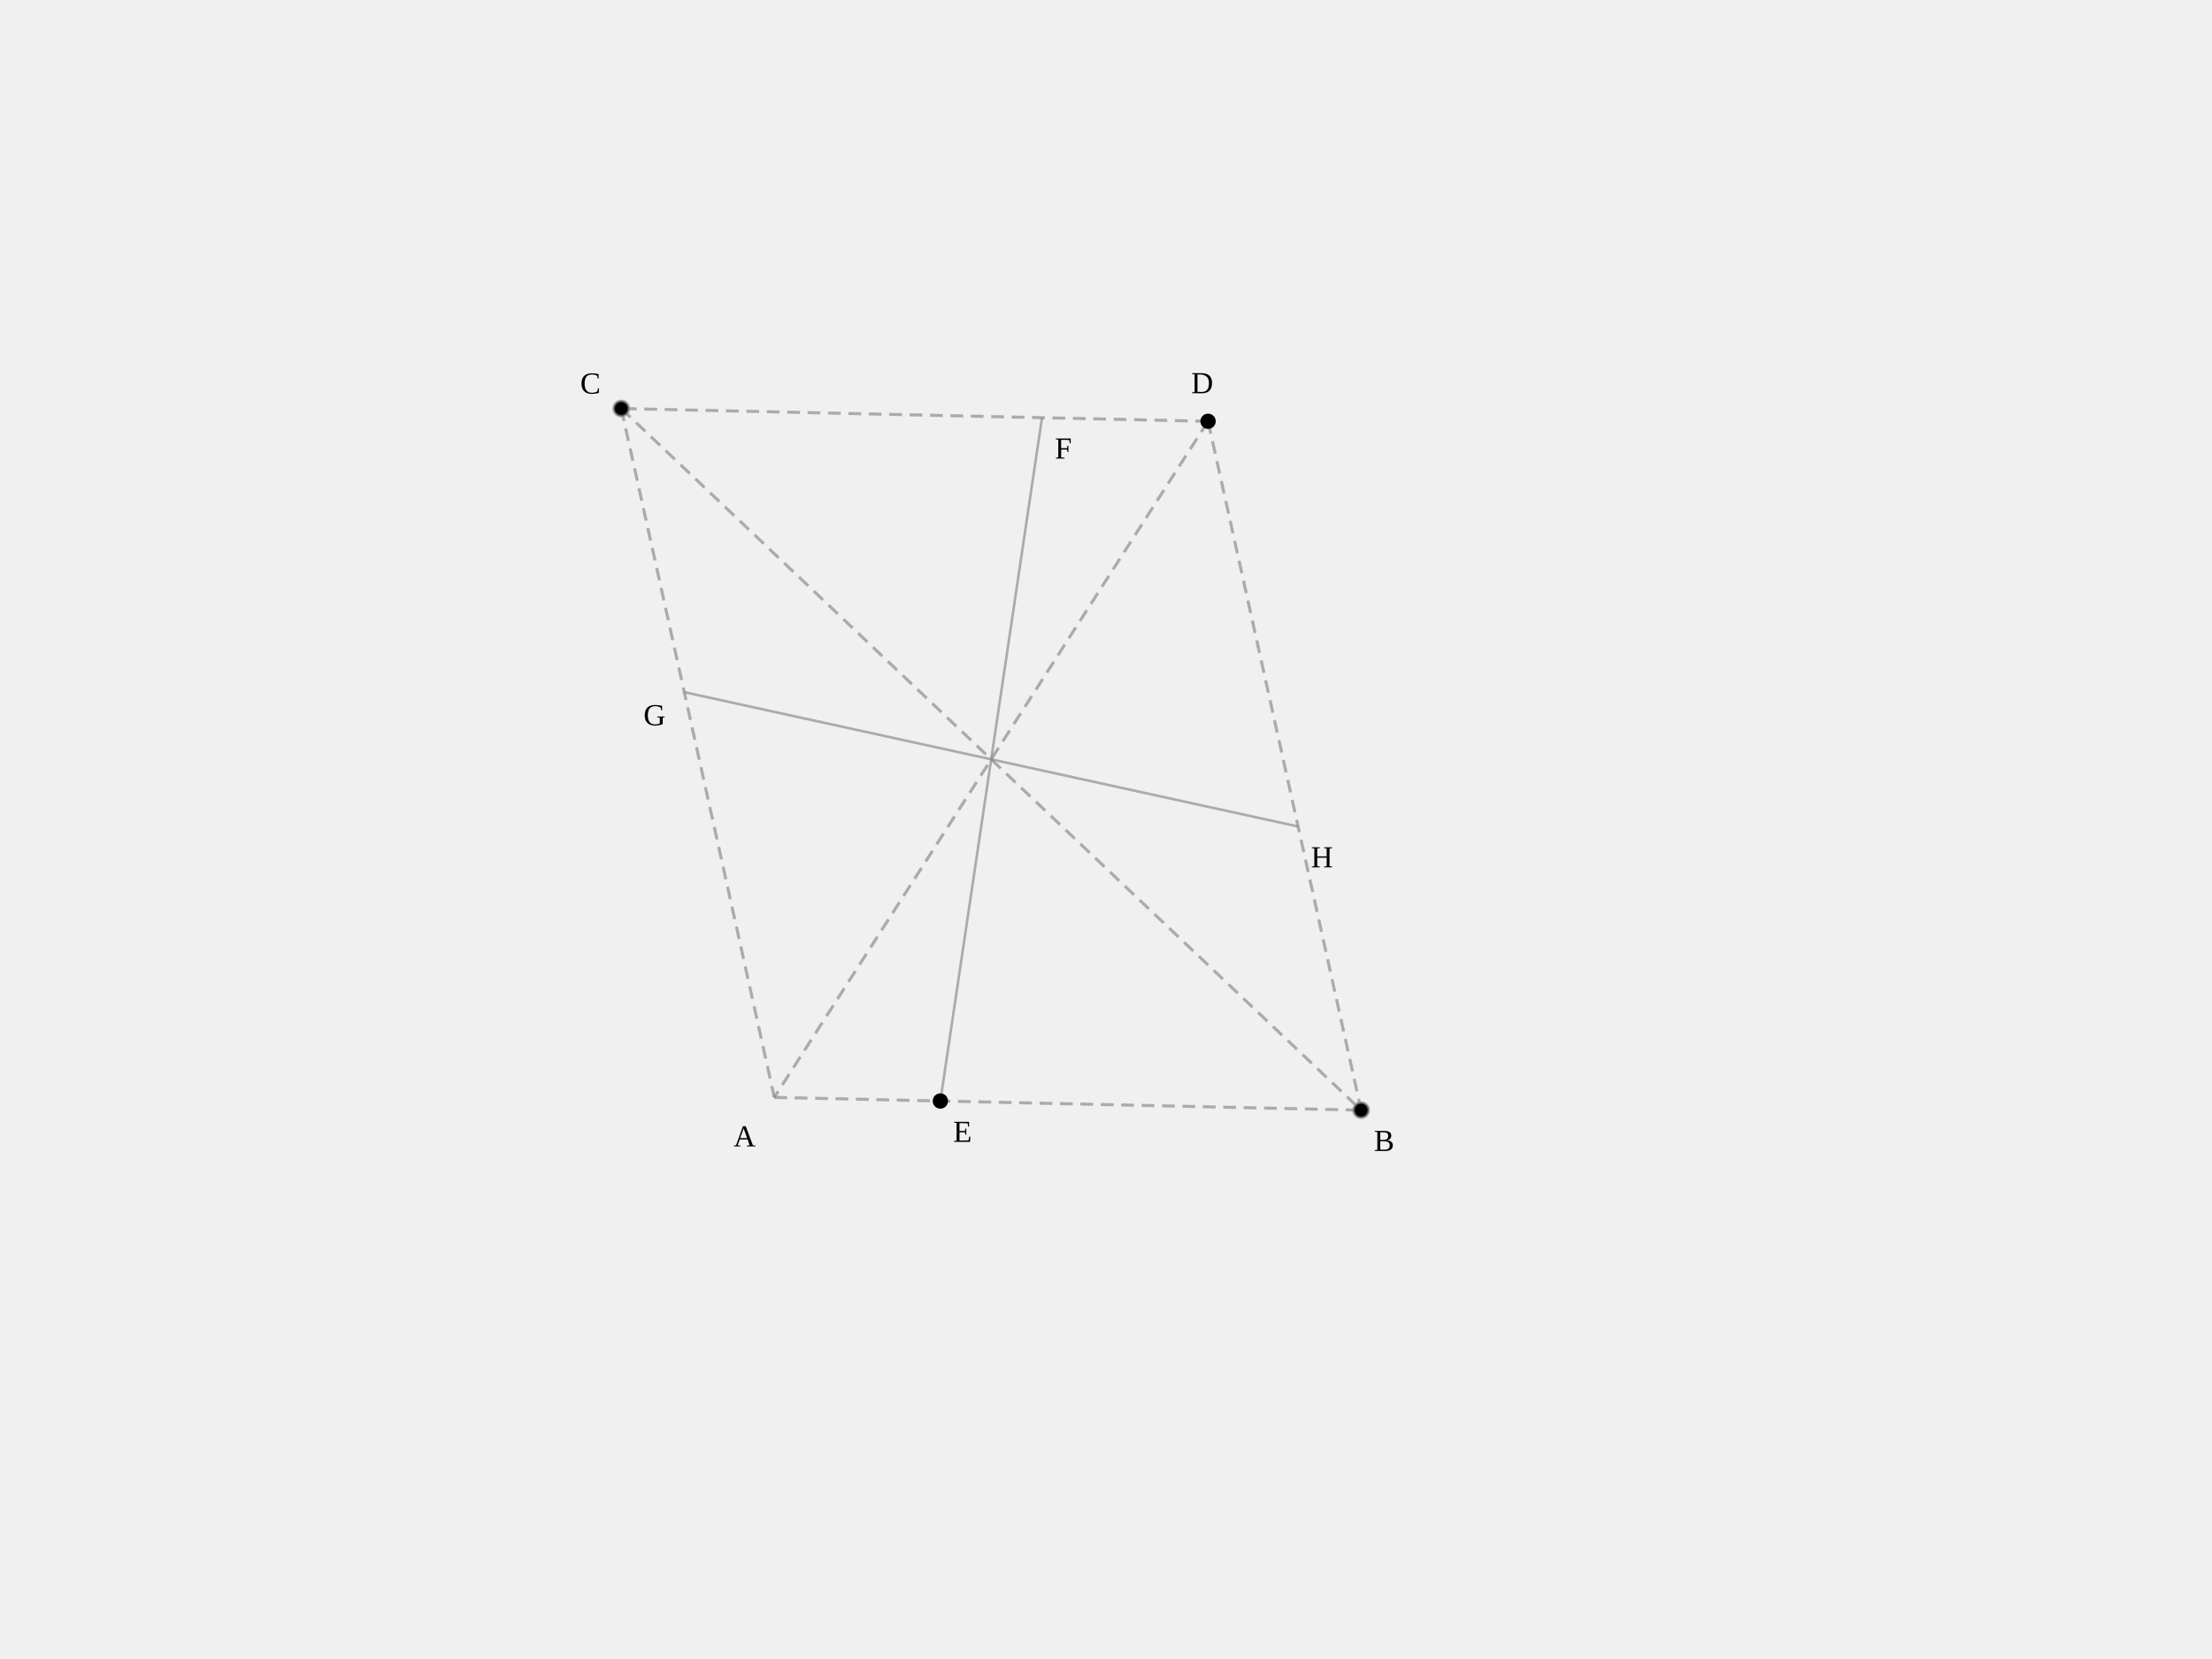
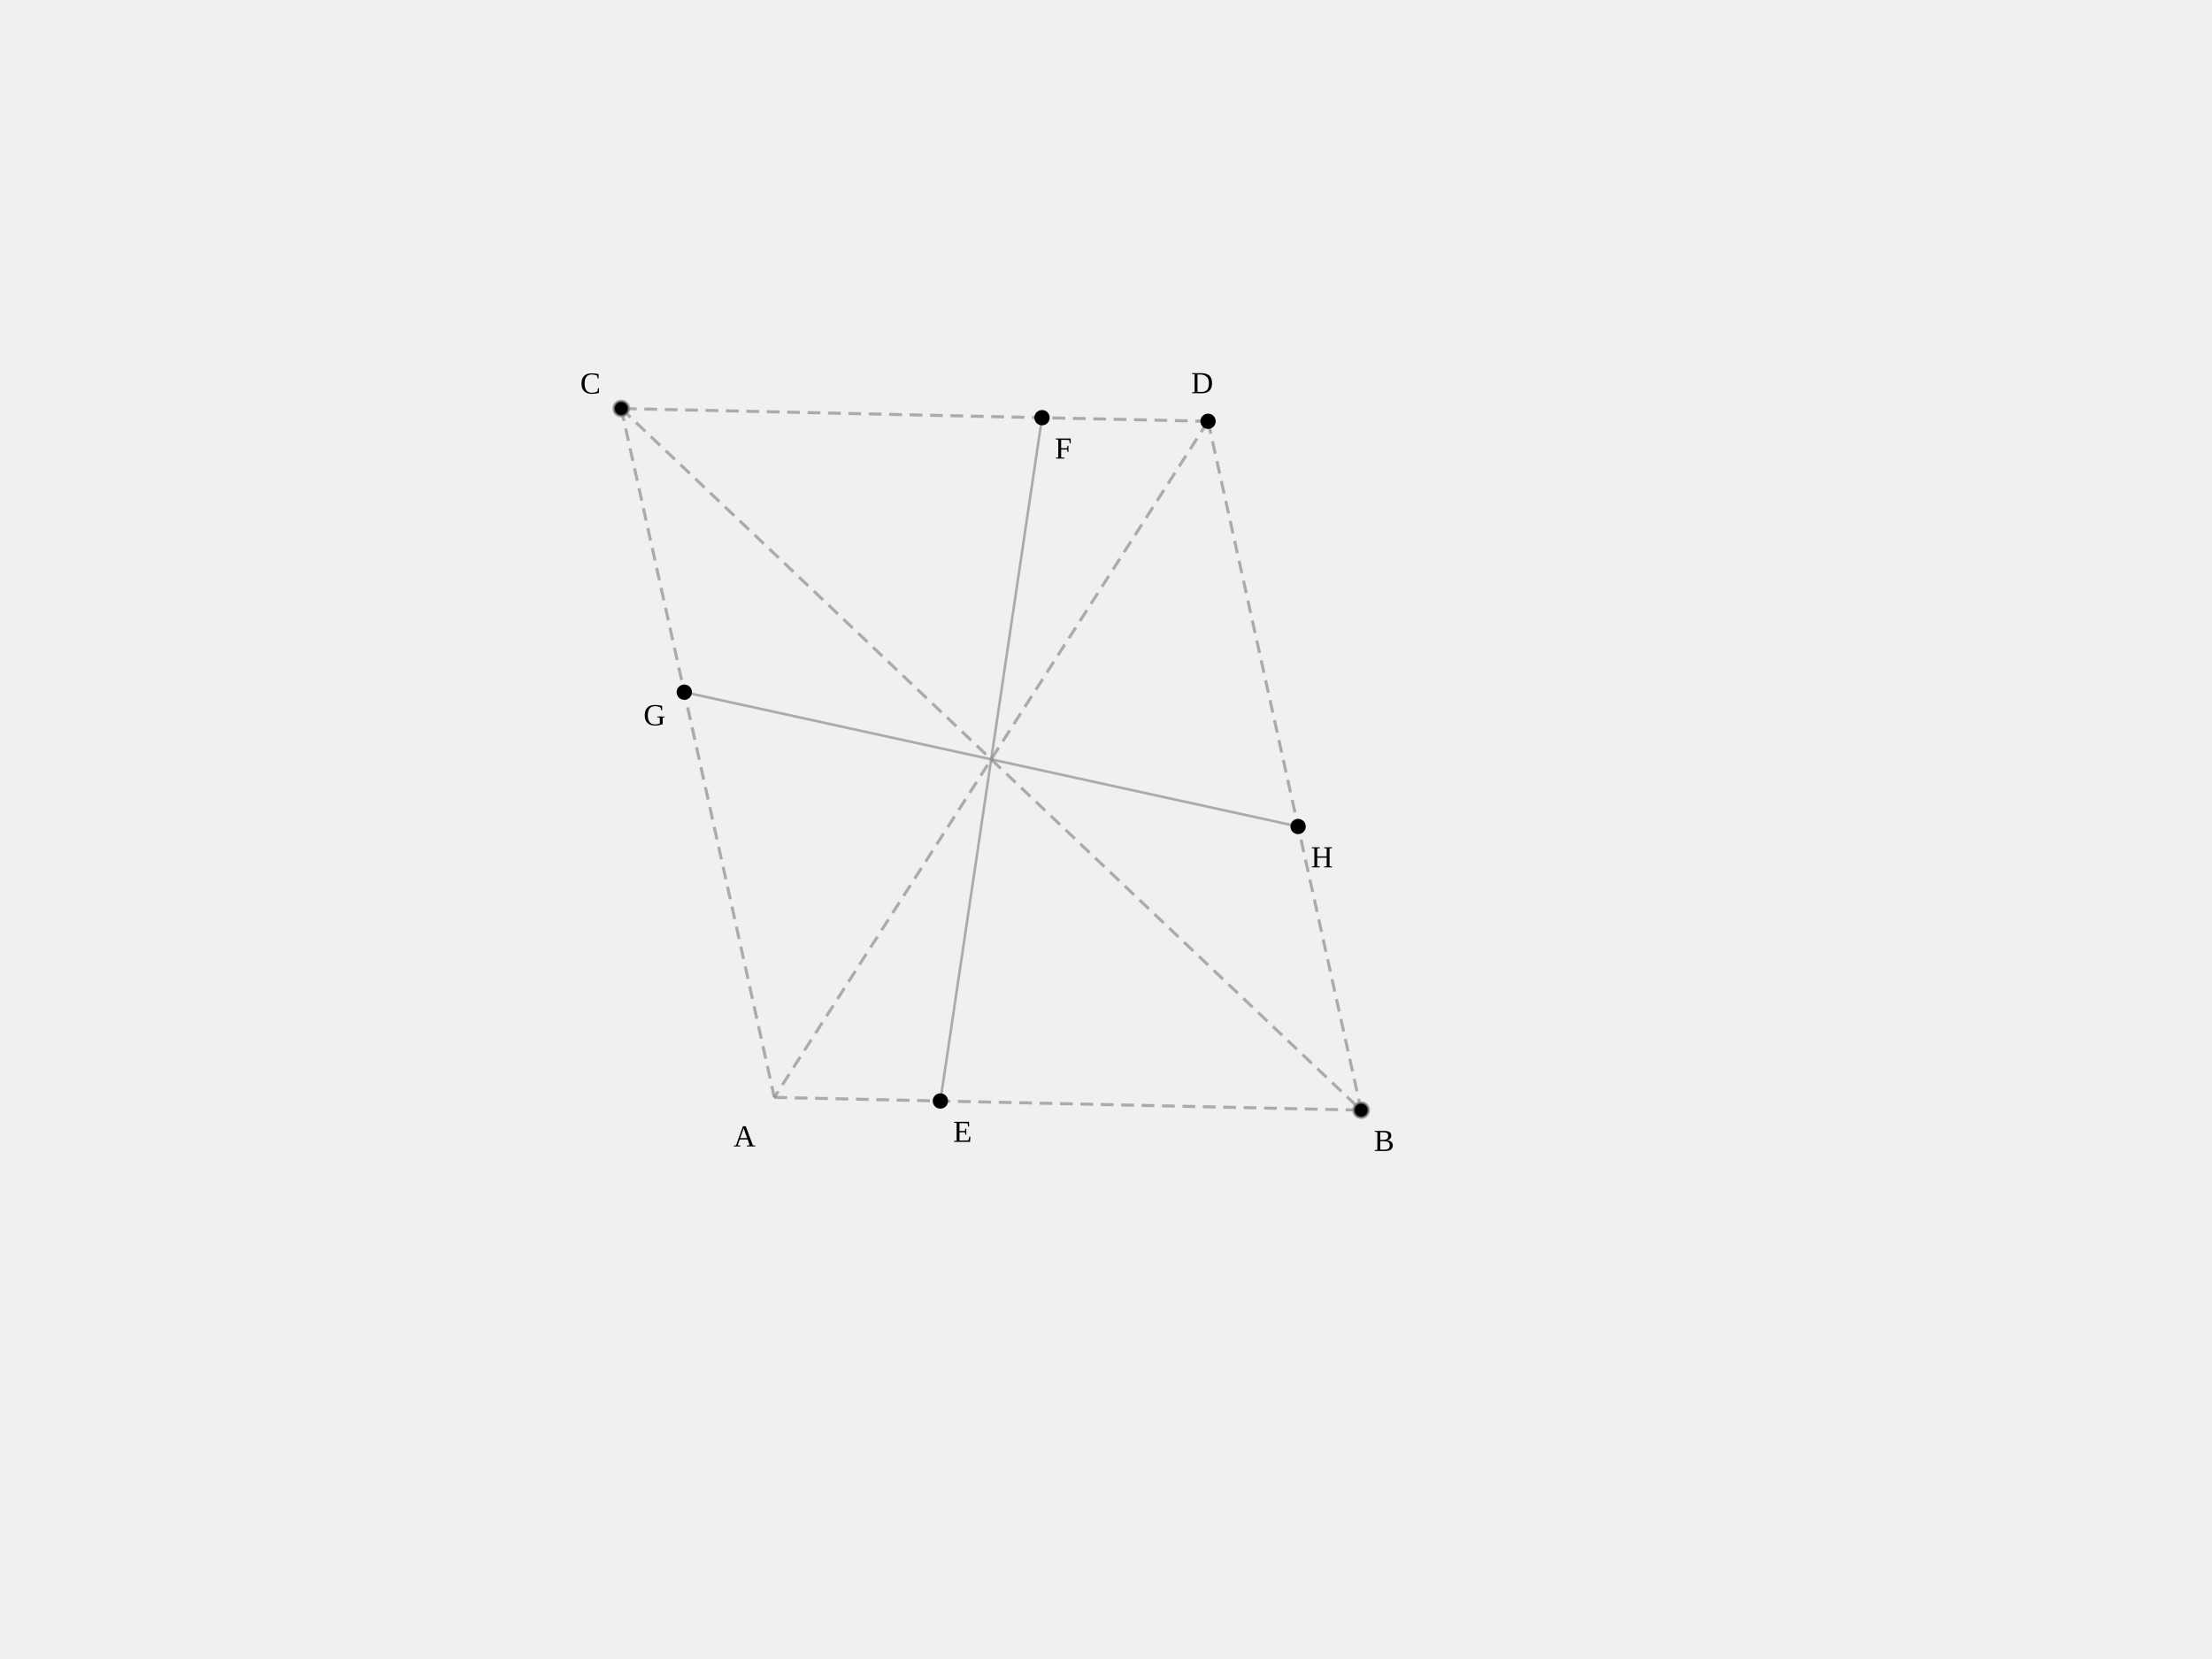
<svg xmlns="http://www.w3.org/2000/svg" xmlns:html="http://www.w3.org/1999/xhtml" xmlns:ns1="https://svgjs.com/svgjs" version="1.1" width="867" height="650.25" viewBox="0 0 867 650.25" style="width:100%;">
  <g transform="matrix(1,0,0,-1,433.5,325.125)">
    <rect width="867" height="650.25" class="fsg-board" fill="#ffffff00" rx="8" ry="8" x="-433.5" y="-325.125" />
    <rect width="0" height="0" class="ui-select-box" x="60" y="-11.875" />
    <line x1="-190" y1="165" x2="-130" y2="-105" class="edge dashed shape component" stroke="#888888aa" component_no="8" component_refs="5,6" />
    <line x1="-190" y1="165" x2="-130" y2="-105" class="cover" of="8" fill="#ff0f6328" />
    <line x1="-190" y1="165" x2="100" y2="-110" class="edge dashed shape component" stroke="#888888aa" component_no="11" component_refs="5,9" />
    <line x1="-190" y1="165" x2="100" y2="-110" class="cover" of="11" fill="#ff0f6328" />
    <line x1="40" y1="160" x2="-190" y2="165" class="edge dashed shape component" stroke="#888888aa" component_no="17" component_refs="16,5" />
    <line x1="40" y1="160" x2="-190" y2="165" class="cover" of="17" fill="#ff0f6328" />
    <circle r="3" cx="-190" cy="165" class="point component" stroke="#888888aa" component_no="5" label="C" />
    <text class="label" offset_x="-16.078" offset_y="-17.141" of="5" transform="matrix(1,0,0,-1,0,0)" x="-206.078" y="-191.656" ns1:data="{&quot;leading&quot;:&quot;1.3&quot;}">
      <tspan dy="20.8" x="-206.078" ns1:data="{&quot;leading&quot;:&quot;1.3&quot;,&quot;newLined&quot;:true}">C</tspan>
    </text>
    <line x1="-130" y1="-105" x2="100" y2="-110" class="edge dashed shape component" stroke="#888888aa" component_no="10" component_refs="6,9" />
    <line x1="-130" y1="-105" x2="100" y2="-110" class="cover" of="10" fill="#ff0f6328" />
    <circle r="157.421" cx="-45" cy="27.5" class="circle dashed shape component none hidden" fill="#ff0f6328" stroke="#888888aa" component_no="13" component_refs="12,6" />
    <circle r="157.421" cx="-45" cy="27.5" class="cover" of="13" fill="#ff0f6328" />
    <line x1="-271.212" y1="-325.125" x2="145.929" y2="325.125" class="line dashed shape component hidden" stroke="#888888aa" component_no="14" component_refs="12,6" />
    <line x1="-271.212" y1="-325.125" x2="145.929" y2="325.125" class="cover" of="14" fill="#ff0f6328" />
    <line x1="40" y1="160" x2="-130" y2="-105" class="edge dashed shape component" stroke="#888888aa" component_no="42" component_refs="16,6" />
    <line x1="40" y1="160" x2="-130" y2="-105" class="cover" of="42" fill="#ff0f6328" />
    <circle r="3" cx="-130" cy="-105" class="point component hidden" stroke="#888888aa" component_no="6" label="A" />
    <text class="label" offset_x="-16" offset_y="7.766" of="6" transform="matrix(1,0,0,-1,0,0)" x="-146" y="103.422" ns1:data="{&quot;leading&quot;:&quot;1.3&quot;}">
      <tspan dy="20.8" x="-146" ns1:data="{&quot;leading&quot;:&quot;1.3&quot;,&quot;newLined&quot;:true}">A</tspan>
    </text>
    <line x1="40" y1="160" x2="100" y2="-110" class="edge dashed shape component" stroke="#888888aa" component_no="18" component_refs="16,9" />
    <line x1="40" y1="160" x2="100" y2="-110" class="cover" of="18" fill="#ff0f6328" />
    <circle r="3" cx="100" cy="-110" class="point component" stroke="#888888aa" component_no="9" label="B" />
    <text class="label" offset_x="5" offset_y="5" of="9" transform="matrix(1,0,0,-1,0,0)" x="105" y="105.203" ns1:data="{&quot;leading&quot;:&quot;1.3&quot;}">
      <tspan dy="20.8" x="105" ns1:data="{&quot;leading&quot;:&quot;1.3&quot;,&quot;newLined&quot;:true}">B</tspan>
    </text>
    <circle r="135.388" cx="-45" cy="27.5" class="circle dashed shape component none hidden" fill="#ff0f6328" stroke="#888888aa" component_no="21" component_refs="12,20" />
    <circle r="135.388" cx="-45" cy="27.5" class="cover" of="21" fill="#ff0f6328" />
    <line x1="-97.459" y1="-325.125" x2="-0.723" y2="325.125" class="line dashed shape component hidden" stroke="#888888aa" component_no="22" component_refs="12,20" />
    <line x1="-97.459" y1="-325.125" x2="-0.723" y2="325.125" class="cover" of="22" fill="#ff0f6328" />
    <circle r="123.141" cx="-45" cy="27.5" class="circle dashed shape component none hidden" fill="#ff0f6328" stroke="#888888aa" component_no="36" component_refs="12,35" />
    <circle r="123.141" cx="-45" cy="27.5" class="cover" of="36" fill="#ff0f6328" />
    <line x1="-433.5" y1="112.514" x2="433.5" y2="-77.208" class="line dashed shape component hidden" stroke="#888888aa" component_no="37" component_refs="12,35" />
    <line x1="-433.5" y1="112.514" x2="433.5" y2="-77.208" class="cover" of="37" fill="#ff0f6328" />
    <circle r="3" cx="-45" cy="27.5" class="mid-point component hidden" component_no="12" component_refs="5,9" />
    <circle r="3" cx="40" cy="160" class="intersect-point component" index="1" component_no="16" component_refs="14,13" label="D" />
    <text class="label" offset_x="-6.625" offset_y="-22.016" of="16" transform="matrix(1,0,0,-1,0,0)" x="33.375" y="-191.805" ns1:data="{&quot;leading&quot;:&quot;1.3&quot;}">
      <tspan dy="20.8" x="33.375" ns1:data="{&quot;leading&quot;:&quot;1.3&quot;,&quot;newLined&quot;:true}">D</tspan>
    </text>
    <line x1="-25.078" y1="161.415" x2="-64.922" y2="-106.415" class="edge shape component" stroke="#888888aa" component_no="40" component_refs="24,20" />
    <line x1="-25.078" y1="161.415" x2="-64.922" y2="-106.415" class="cover" of="40" fill="#ff0f6328" />
    <circle r="3" cx="-64.922" cy="-106.415" class="pin-point component" component_no="20" component_refs="10" label="E" />
    <text class="label" offset_x="5" offset_y="5" of="20" transform="matrix(1,0,0,-1,0,0)" x="-59.908" y="101.624" ns1:data="{&quot;leading&quot;:&quot;1.3&quot;}">
      <tspan dy="20.8" x="-59.908" ns1:data="{&quot;leading&quot;:&quot;1.3&quot;,&quot;newLined&quot;:true}">E</tspan>
    </text>
-     <circle r="3" cx="-25.078" cy="161.415" class="intersect-point component hidden" index="1" component_no="24" component_refs="22,21" label="F" />
+     <circle r="3" cx="-25.078" cy="161.415" class="intersect-point component" index="1" component_no="24" component_refs="22,21" label="F" />
    <text class="label" offset_x="5" offset_y="5" of="24" transform="matrix(1,0,0,-1,0,0)" x="-20.063" y="-166.201" ns1:data="{&quot;leading&quot;:&quot;1.3&quot;}">
      <tspan dy="20.8" x="-20.063" ns1:data="{&quot;leading&quot;:&quot;1.3&quot;,&quot;newLined&quot;:true}">F</tspan>
    </text>
    <line x1="-165.294" y1="53.824" x2="75.294" y2="1.176" class="edge shape component" stroke="#888888aa" component_no="41" component_refs="35,39" />
    <line x1="-165.294" y1="53.824" x2="75.294" y2="1.176" class="cover" of="41" fill="#ff0f6328" />
-     <circle r="3" cx="-165.294" cy="53.824" class="pin-point component hidden" component_no="35" component_refs="8" label="G" />
-     <circle r="3" cx="75.294" cy="1.176" class="intersect-point component hidden" index="1" component_no="39" component_refs="37,36" label="H" />
+     <circle r="3" cx="-165.294" cy="53.824" class="pin-point component" component_no="35" component_refs="8" label="G" />
+     <circle r="3" cx="75.294" cy="1.176" class="intersect-point component" index="1" component_no="39" component_refs="37,36" label="H" />
    <text class="label" offset_x="-16.003" offset_y="1.683" of="35" transform="matrix(1,0,0,-1,0,0)" x="-181.294" y="-61.659" ns1:data="{&quot;leading&quot;:&quot;1.3&quot;}">
      <tspan dy="20.8" x="-181.294" ns1:data="{&quot;leading&quot;:&quot;1.3&quot;,&quot;newLined&quot;:true}">G</tspan>
    </text>
    <text class="label" offset_x="5" offset_y="5" of="39" transform="matrix(1,0,0,-1,0,0)" x="80.304" y="-5.967" ns1:data="{&quot;leading&quot;:&quot;1.3&quot;}">
      <tspan dy="20.8" x="80.304" ns1:data="{&quot;leading&quot;:&quot;1.3&quot;,&quot;newLined&quot;:true}">H</tspan>
    </text>
  </g>
  <defs>
    <style>
.menu_title {
  fill: #aaa;
  user-select: none;
  -webkit-user-select: none;
  font-family: Georgia, 'Times New Roman', Times, serif;
}
.menu_item {
  fill: #888;
  user-select: none;
  -webkit-user-select: none;
}
.menu_item:hover {
  fill: #fff;
  cursor: pointer;
}

.hidden {
  visibility: hidden;
}

.cover {
  stroke: rgba(1,0,0,0);
  stroke-width: 10;
  fill: none;
}

.cover:hover {
  cursor: pointer;
}

.shape.none{
  fill: none;
}

.parallel-point, .perp-point{
  visibility: hidden;
}

.dashed {
  stroke-dasharray: 5 3;
  stroke-width: 1.2;
}

.point, .pin-point:hover {
  cursor: grab;
}

.mid-point, .intersect-point:hover {
  cursor: pointer;
}

g, div, foreignObject, span {
  position: relative;
}

span.base {
 position: relative !important;
}

.latex-container {
  width: fit-content;
  height: fit-content;
  position: fixed; /* important for Safari */
}
</style>
    <html:link rel="stylesheet" href="https://rintaroutw.github.io/fsg/style/runtime.css" />
    <html:link rel="stylesheet" href="https://cdn.jsdelivr.net/npm/katex@0.12.0/dist/katex.min.css" />
    <marker markerWidth="6" markerHeight="6" refX="3" refY="3" viewBox="0 0 6 6" orient="auto" class="vector-start-marker">
      <circle r="3" cx="3" cy="3" class="vector-marker-start" />
    </marker>
    <marker markerWidth="10" markerHeight="6" refX="10" refY="3" viewBox="0 0 10 6" orient="auto" class="vector-end-marker" id="SvgjsMarker1000">
      <polygon points="0 0, 10 3, 0 6" stroke-width="1" class="vector-marker-end" />
    </marker>
  </defs>
</svg>
